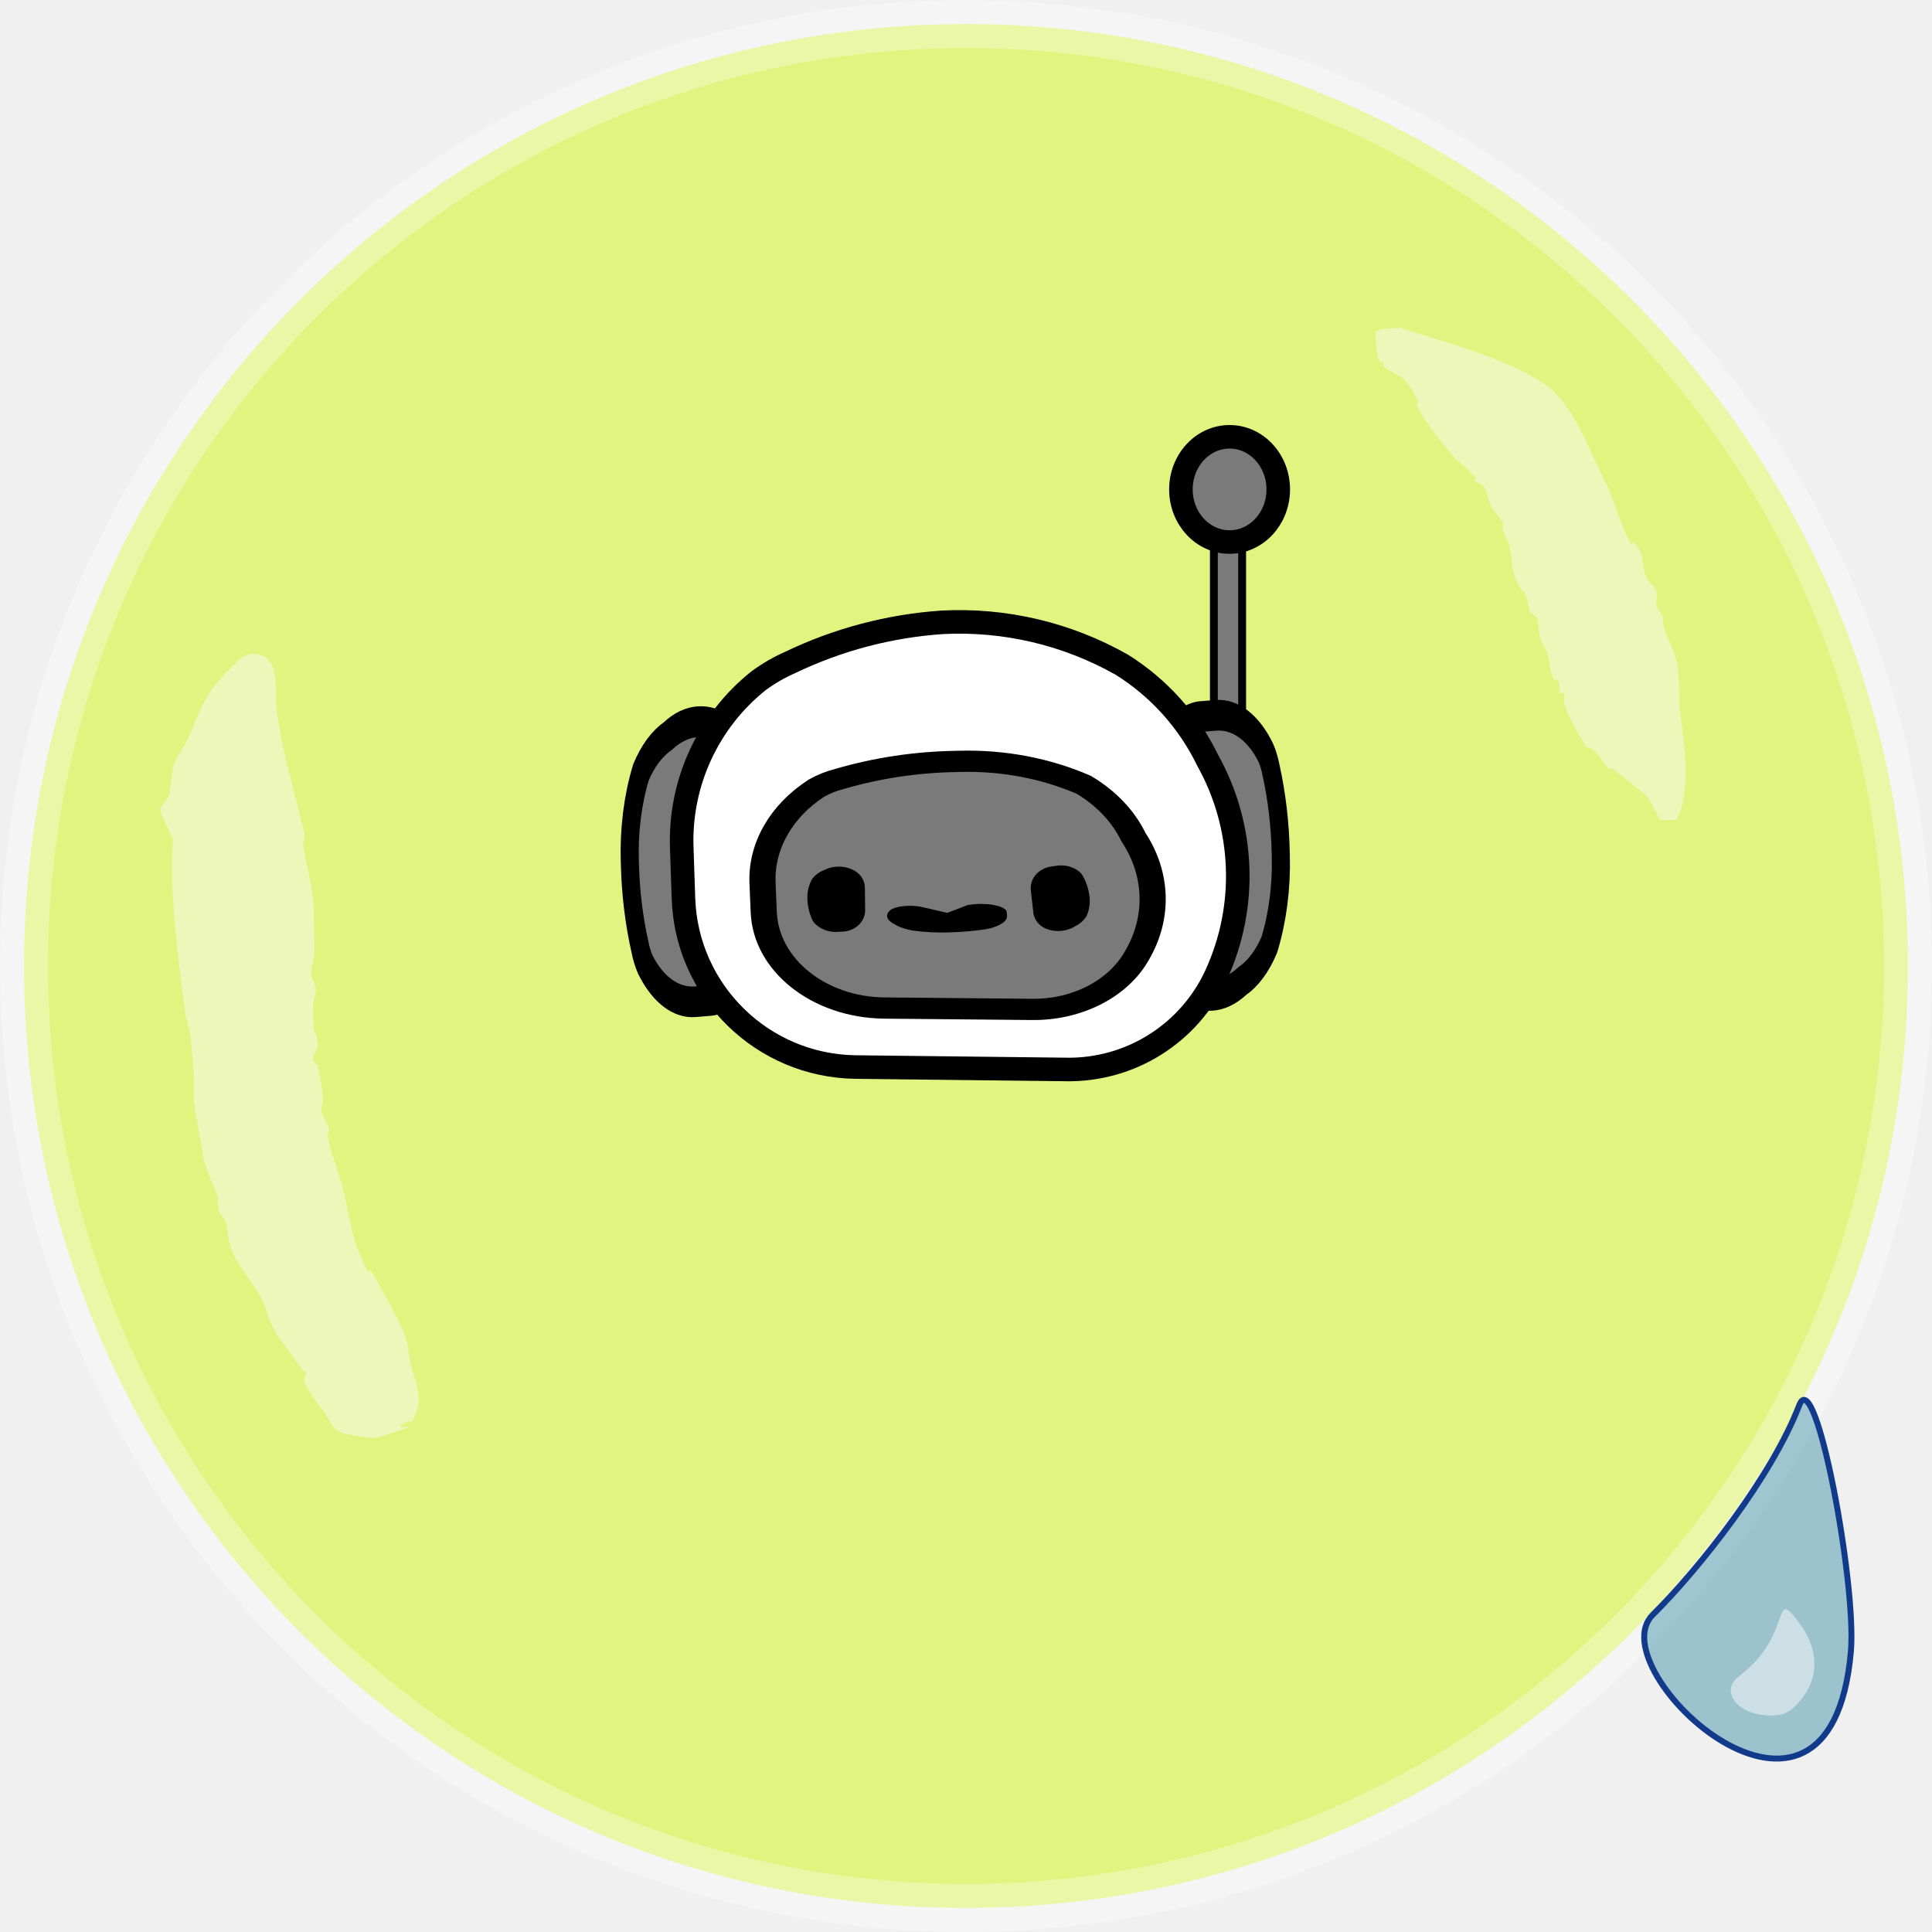
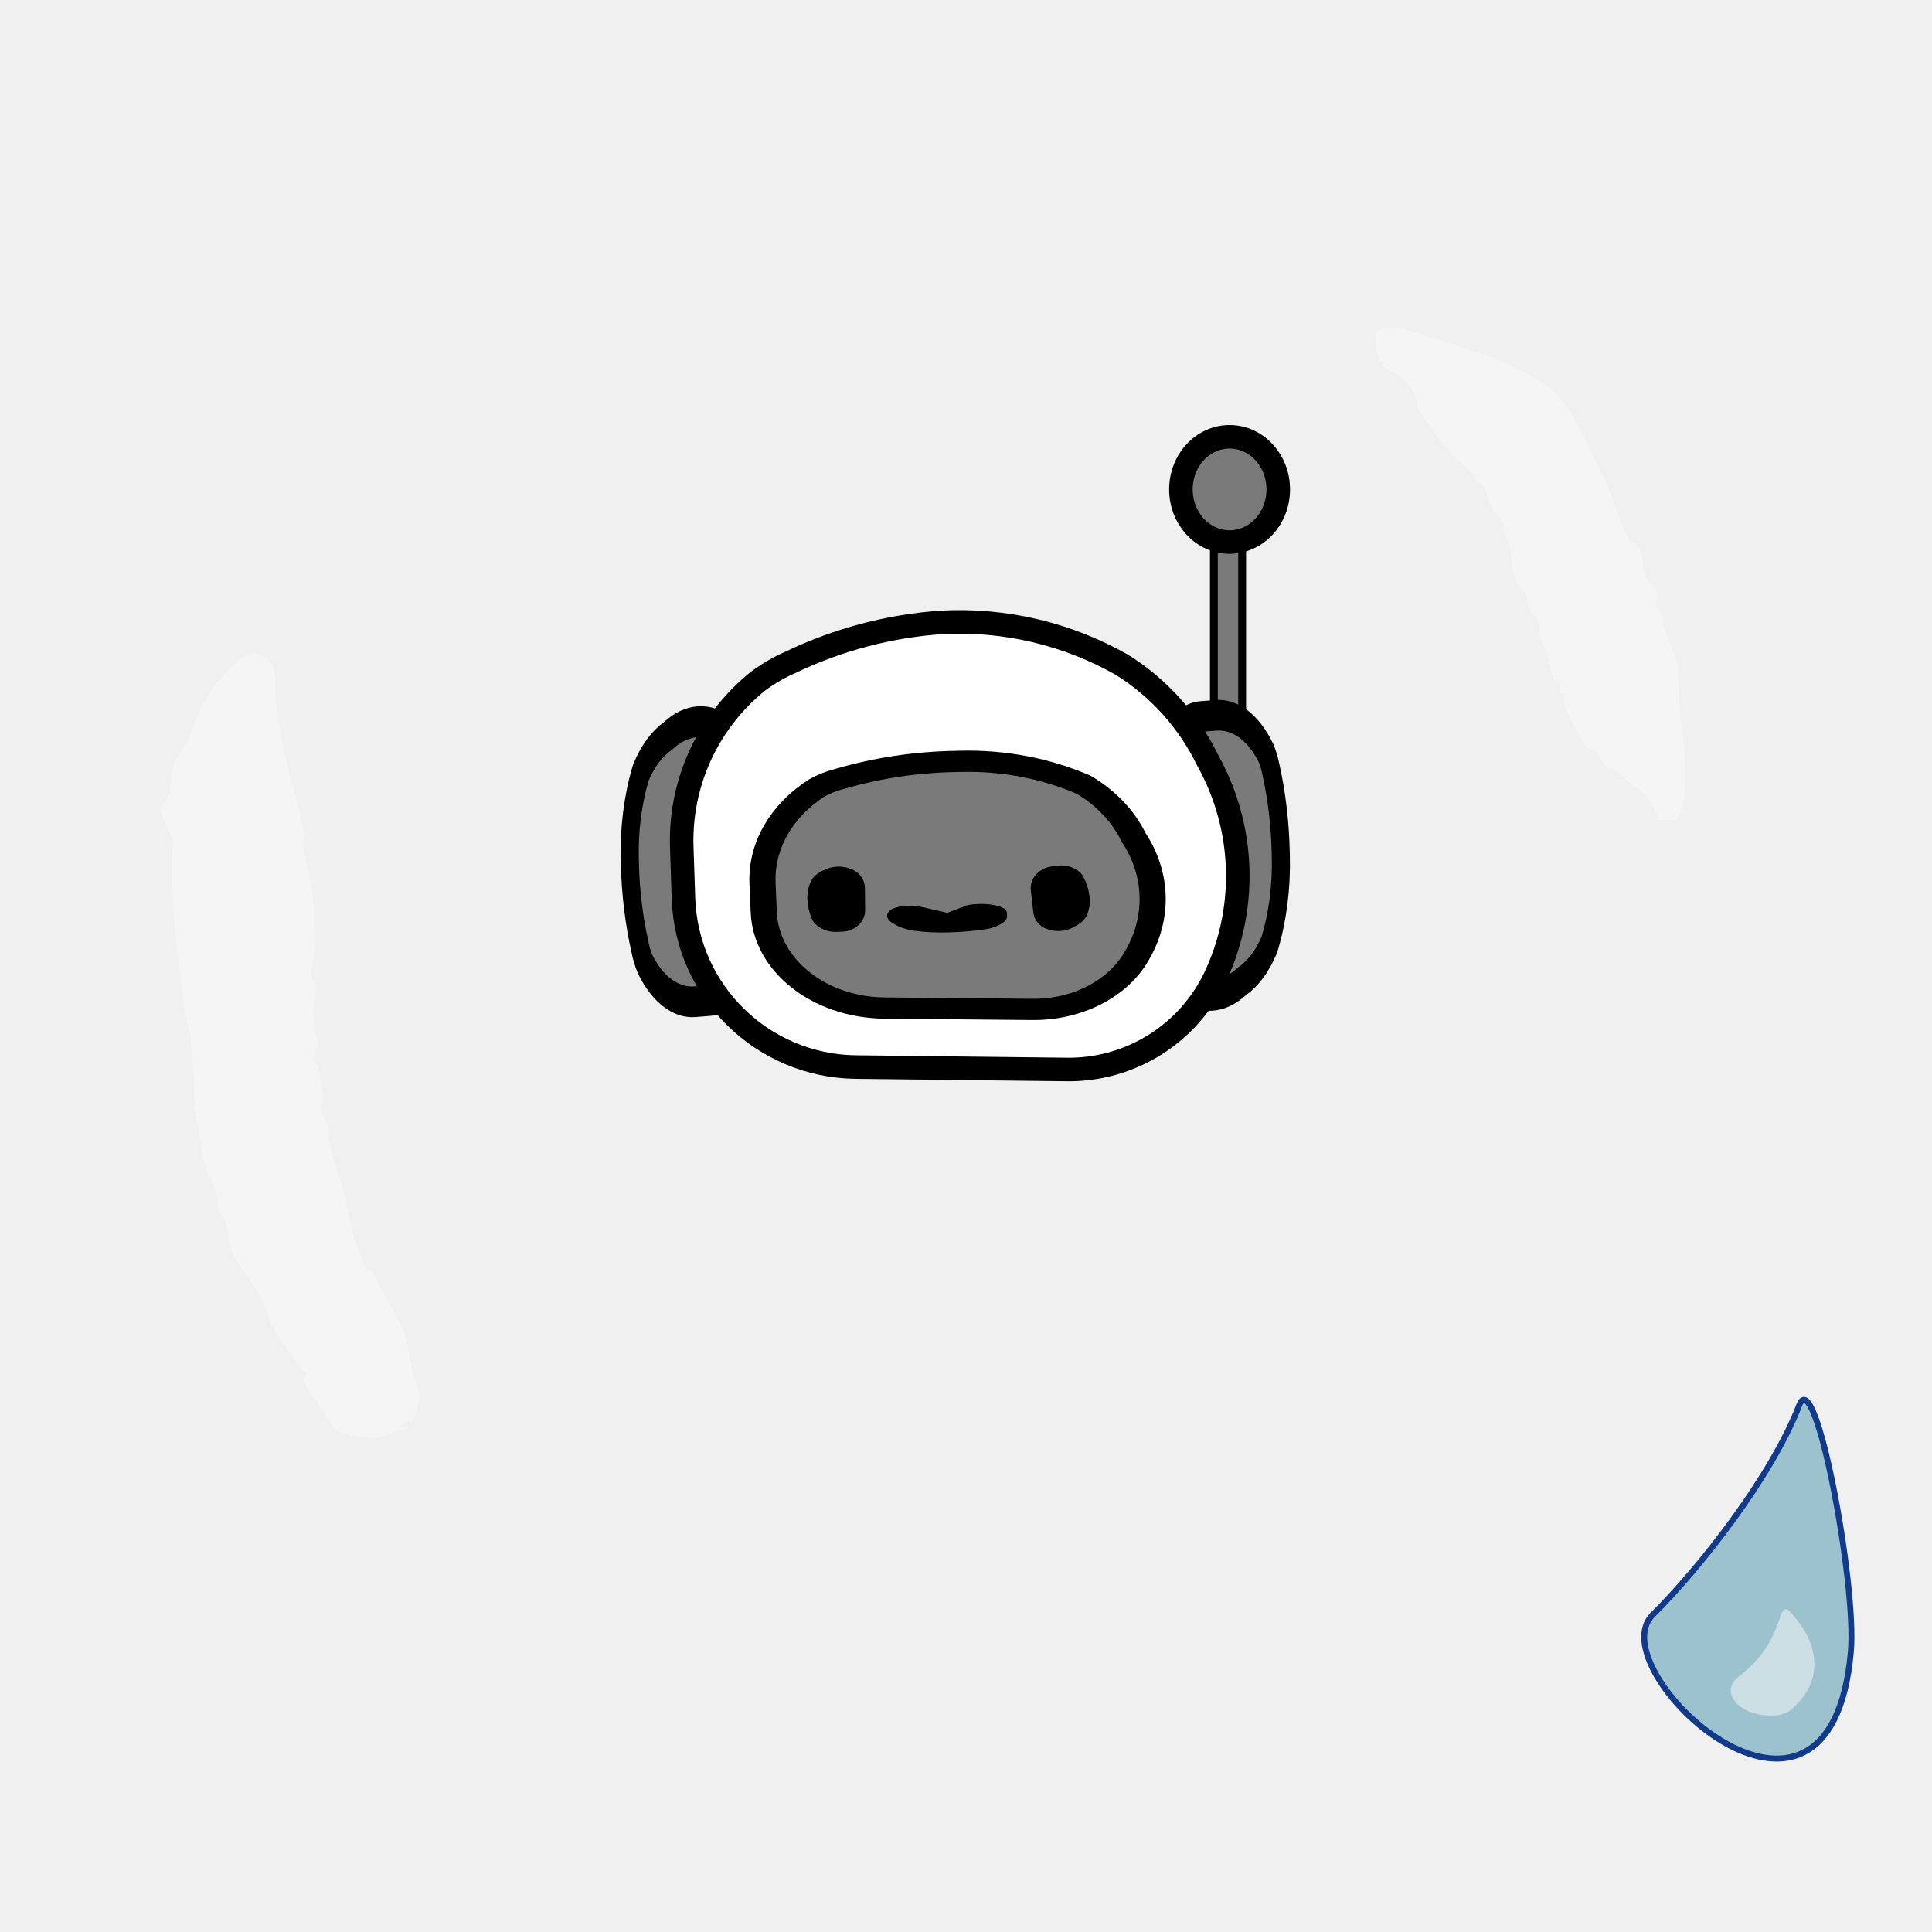
- <svg xmlns="http://www.w3.org/2000/svg" xml:space="preserve" width="200" height="200" viewBox="0 0 52.917 52.917">
-   <defs>
+ <svg xmlns="http://www.w3.org/2000/svg" xml:space="preserve" width="200" height="200" viewBox="0 0 52.917 52.917" version="1.1" id="svg9">
+   <defs id="defs1">
    <path id="a" fill="#7a7a7a" stroke="#000" d="m72.838 99.427-.175-5.174a20.7 20.7 114.753 0 1 7.786-16.888 12 12 153.804 0 1 3.357-1.651 52.7 52.7 169.58 0 1 16.945-3.116l.502-.016a35.5 35.5 13.172 0 1 17.846 4.177 21.2 21.2 52.363 0 1 7.194 9.33 23.32 23.32 88.614 0 1 .51 21.026 16.42 16.42 147.803 0 1-15.277 9.619l-21.237-.243a17.663 17.663 44.357 0 1-17.45-17.064" />
    <path id="b" fill="#000" stroke="#000" d="m72.838 99.427-.175-5.174a20.7 20.7 114.753 0 1 7.786-16.888 12 12 153.804 0 1 3.357-1.651 52.7 52.7 169.58 0 1 16.945-3.116l.502-.016a35.5 35.5 13.172 0 1 17.846 4.177 21.2 21.2 52.363 0 1 7.194 9.33 23.32 23.32 88.614 0 1 .51 21.026 16.42 16.42 147.803 0 1-15.277 9.619l-21.237-.243a17.663 17.663 44.357 0 1-17.45-17.064" />
  </defs>
-   <circle cx="-429.323" cy="80.529" r=".047" stroke="#000" stroke-width=".265" />
-   <circle cx="-375.229" cy="95.704" r=".047" stroke="#000" stroke-width=".265" />
-   <circle cx="-26.458" cy="26.458" r="25.8" fill="#d0f903" fill-opacity=".474" stroke="#fff" stroke-opacity=".301" stroke-width="1.316" transform="scale(-1 1)" />
-   <path fill="#7a7a7a" stroke="#000" stroke-linecap="round" stroke-linejoin="round" stroke-width=".215" d="M33.248 13.556h.774v6.666h-.774z" />
-   <use stroke-linecap="round" stroke-linejoin="round" stroke-width="6.174" href="#a" transform="matrix(-.00179 -.13596 .08028 -.002 11.605 37.505)" />
-   <use stroke-linecap="round" stroke-linejoin="round" stroke-width="6.174" href="#a" transform="matrix(.00113 .13597 -.08029 .0016 40.794 9.562)" />
-   <path fill="#fff" stroke="#000" stroke-linecap="round" stroke-linejoin="round" stroke-width=".645" d="m18.72 24.61-.047-1.398a5.6 5.6 0 0 1 2.106-4.568 4.6 4.6 0 0 1 .882-.508 11.4 11.4 0 0 1 4.135-1.09 9.03 9.03 0 0 1 4.93 1.16 6.36 6.36 0 0 1 2.354 2.623 6.5 6.5 0 0 1 .237 5.861 4.44 4.44 0 0 1-4.132 2.602l-5.745-.066a4.78 4.78 0 0 1-4.72-4.615" />
-   <use stroke-linecap="round" stroke-linejoin="round" stroke-width="3.778" href="#a" transform="matrix(.18947 0 0 .15389 7.118 9.683)" />
-   <ellipse cx="33.678" cy="13.405" fill="#7a7a7a" stroke="#000" stroke-linecap="round" stroke-linejoin="round" stroke-width=".645" rx="1.333" ry="1.441" />
-   <use stroke-linecap="round" stroke-linejoin="round" stroke-width="6.174" href="#b" transform="matrix(-.0007 -.02856 .03143 -.00042 20.001 27.551)" />
-   <path stroke="#000" stroke-linecap="round" stroke-linejoin="round" stroke-width="6.174" d="m71.332 100.78.378-6.538a23.3 23.3 117.376 0 1 8.74-16.877 12 12 153.804 0 1 3.356-1.651 52.7 52.7 169.58 0 1 16.945-3.116l.502-.016a35.5 35.5 13.172 0 1 17.846 4.177 21.2 21.2 52.363 0 1 7.194 9.33 23.32 23.32 88.614 0 1 .51 21.026 8.093 8.093 168.134 0 1-12.68 2.664L99.588 97.45l-13.419 13.64a10.595 10.595 34.798 0 1-14.837-10.31" transform="matrix(-.05145 .0013 -.0043 -.01655 31.518 26.556)" />
-   <use stroke-linecap="round" stroke-linejoin="round" stroke-width="6.174" href="#b" transform="matrix(.00354 .02835 -.03123 .00355 31.649 21.404)" />
-   <path fill="#fcfcfc" fill-opacity=".474" d="M4.738 22.986c-.102 1.558.133 3.149.322 4.686.033.265.138.518.164.783.197 1.93-.029 1.243.201 2.397.058.29.09.585.15.874.08.38.28.734.399 1.102.01.03-.01.062-.014.093.016.097.012.2.05.291.033.082.124.131.156.213.091.237.074.547.164.783.186.483.59.905.833 1.358.119.221.165.476.271.703.218.468.585.83.847 1.266.212.072.013.2.05.292.129.315.335.568.534.839.13.177.211.406.391.533.138.097.978.213 1.11.17 1.878-.605-.036-.04.824-.442.029-.013.079.043.093.015.347-.677.148-.856-.037-1.615-.062-.259-.065-.534-.163-.782-.216-.539-.531-1.031-.805-1.543-.33-.616.012.412-.455-.732-.236-.576-.296-1.272-.47-1.87-.094-.32-.323-.908-.371-1.287-.008-.062.044-.125.028-.185-.046-.176-.17-.327-.206-.505-.02-.092.04-.184.042-.278.003-.31-.102-.672-.136-.967-.308-.197.01-.38-.007-.568-.063-.673-.12.139-.122-1.06 0-.156.081-.307.07-.463-.008-.139-.12-.259-.127-.398-.009-.187.073-.368.085-.555.022-.368-.019-.77-.015-1.138.007-.626-.2-1.233-.285-1.841-.013-.093.028-.185.042-.278-.098-.393-.188-.788-.292-1.18-.208-.782-.39-1.542-.492-2.347-.041-.323.088-1.193-.356-1.38-.443-.185-.615.052-.904.335-.698.685-.791 1.067-1.143 1.907-.104.245-.3.447-.392.697-.087.24-.088.577-.127.832-.017.115-.274.358-.256.434.067.287.233.54.35.81M38.353 8.98c1.141.364 3.027.86 4.022 1.59.635.466 1.087 1.536 1.403 2.245.085.192.187.375.28.562.157.405.294.818.468 1.216.303.691.056-.064.375.468.144.242.071.49.187.748.063.143.225.228.28.374.044.117-.03.253 0 .374.034.136.143.243.187.375.02.059-.015.126 0 .187.085.337.307.69.375 1.029.103.515.031.91.093 1.403.107.86.31 2.092-.093 2.9-.006.01-.451.017-.468 0-.05-.05-.055-.13-.094-.188-.083-.125-.178-.365-.28-.467-.08-.08-.88-.72-.936-.749-.028-.013-.071.022-.093 0-.14-.14-.234-.327-.375-.467-.17-.17-.173-.008-.28-.188-.173-.287-.47-.8-.561-1.122-.026-.09.03-.191 0-.28-.01-.03-.077.026-.094 0-.071-.108-.003-.284-.094-.374-.022-.023-.076.025-.093 0-.094-.14-.156-.655-.187-.749-.044-.132-.143-.242-.187-.374-.059-.177-.025-.389-.094-.561-.033-.082-.148-.109-.187-.187-.058-.116-.053-.253-.094-.375-.103-.309-.12-.094-.28-.467-.18-.419-.104-.602-.187-.936-.041-.163-.141-.306-.187-.468-.017-.06.028-.13 0-.187-.07-.14-.194-.244-.28-.374-.129-.191-.12-.493-.282-.655-.049-.049-.137-.044-.187-.093-.021-.022.018-.068 0-.094-.163-.244-.468-.43-.655-.655-.33-.397-.712-.862-.935-1.31-.028-.055.028-.13 0-.187-.085-.169-.235-.421-.374-.56-.106-.106-.343-.198-.468-.281l-.094-.094c0-.031.023-.071 0-.093-.021-.022-.071.022-.093 0-.052-.052-.164-.802-.094-.842.192-.11.437-.062.656-.094" />
-   <path fill="#4190aa" fill-opacity=".474" stroke="#113b8a" stroke-width=".163" d="M45.267 44.23c1.292-1.282 3.258-3.78 4.015-5.743.445-1.155 1.575 4.92 1.413 6.75-.567 6.427-6.946.499-5.428-1.007z" />
-   <path fill="#fff" fill-opacity=".474" d="M49.32 44.51c-.837-1.16-.14.243-1.702 1.413-.473.355-.117.952.658 1.05.425.053.656-.023.843-.197 1.168-1.082.2-2.267.2-2.267" />
+   <circle cx="-429.323" cy="80.529" r=".047" stroke="#000" stroke-width=".265" id="circle1" />
+   <circle cx="-375.229" cy="95.704" r=".047" stroke="#000" stroke-width=".265" id="circle2" />
+   <circle cx="-26.458" cy="26.458" r="25.8" fill="#d0f903" fill-opacity=".474" stroke="#fff" stroke-opacity=".301" stroke-width="1.316" transform="scale(-1 1)" id="circle3" style="fill:#d0f903;fill-opacity:0;stroke-width:0;stroke-dasharray:none" />
+   <path fill="#7a7a7a" stroke="#000" stroke-linecap="round" stroke-linejoin="round" stroke-width=".215" d="M33.248 13.556h.774v6.666h-.774z" id="path3" />
+   <use stroke-linecap="round" stroke-linejoin="round" stroke-width="6.174" href="#a" transform="matrix(-.00179 -.13596 .08028 -.002 11.605 37.505)" id="use3" />
+   <use stroke-linecap="round" stroke-linejoin="round" stroke-width="6.174" href="#a" transform="matrix(.00113 .13597 -.08029 .0016 40.794 9.562)" id="use4" />
+   <path fill="#fff" stroke="#000" stroke-linecap="round" stroke-linejoin="round" stroke-width=".645" d="m18.72 24.61-.047-1.398a5.6 5.6 0 0 1 2.106-4.568 4.6 4.6 0 0 1 .882-.508 11.4 11.4 0 0 1 4.135-1.09 9.03 9.03 0 0 1 4.93 1.16 6.36 6.36 0 0 1 2.354 2.623 6.5 6.5 0 0 1 .237 5.861 4.44 4.44 0 0 1-4.132 2.602l-5.745-.066a4.78 4.78 0 0 1-4.72-4.615" id="path4" />
+   <use stroke-linecap="round" stroke-linejoin="round" stroke-width="3.778" href="#a" transform="matrix(.18947 0 0 .15389 7.118 9.683)" id="use5" />
+   <ellipse cx="33.678" cy="13.405" fill="#7a7a7a" stroke="#000" stroke-linecap="round" stroke-linejoin="round" stroke-width=".645" rx="1.333" ry="1.441" id="ellipse5" />
+   <use stroke-linecap="round" stroke-linejoin="round" stroke-width="6.174" href="#b" transform="matrix(-.0007 -.02856 .03143 -.00042 20.001 27.551)" id="use6" />
+   <path stroke="#000" stroke-linecap="round" stroke-linejoin="round" stroke-width="6.174" d="m71.332 100.78.378-6.538a23.3 23.3 117.376 0 1 8.74-16.877 12 12 153.804 0 1 3.356-1.651 52.7 52.7 169.58 0 1 16.945-3.116l.502-.016a35.5 35.5 13.172 0 1 17.846 4.177 21.2 21.2 52.363 0 1 7.194 9.33 23.32 23.32 88.614 0 1 .51 21.026 8.093 8.093 168.134 0 1-12.68 2.664L99.588 97.45l-13.419 13.64a10.595 10.595 34.798 0 1-14.837-10.31" transform="matrix(-.05145 .0013 -.0043 -.01655 31.518 26.556)" id="path6" />
+   <use stroke-linecap="round" stroke-linejoin="round" stroke-width="6.174" href="#b" transform="matrix(.00354 .02835 -.03123 .00355 31.649 21.404)" id="use7" />
+   <path fill="#fcfcfc" fill-opacity=".474" d="M4.738 22.986c-.102 1.558.133 3.149.322 4.686.033.265.138.518.164.783.197 1.93-.029 1.243.201 2.397.058.29.09.585.15.874.08.38.28.734.399 1.102.01.03-.01.062-.014.093.016.097.012.2.05.291.033.082.124.131.156.213.091.237.074.547.164.783.186.483.59.905.833 1.358.119.221.165.476.271.703.218.468.585.83.847 1.266.212.072.013.2.05.292.129.315.335.568.534.839.13.177.211.406.391.533.138.097.978.213 1.11.17 1.878-.605-.036-.04.824-.442.029-.013.079.043.093.015.347-.677.148-.856-.037-1.615-.062-.259-.065-.534-.163-.782-.216-.539-.531-1.031-.805-1.543-.33-.616.012.412-.455-.732-.236-.576-.296-1.272-.47-1.87-.094-.32-.323-.908-.371-1.287-.008-.062.044-.125.028-.185-.046-.176-.17-.327-.206-.505-.02-.092.04-.184.042-.278.003-.31-.102-.672-.136-.967-.308-.197.01-.38-.007-.568-.063-.673-.12.139-.122-1.06 0-.156.081-.307.07-.463-.008-.139-.12-.259-.127-.398-.009-.187.073-.368.085-.555.022-.368-.019-.77-.015-1.138.007-.626-.2-1.233-.285-1.841-.013-.093.028-.185.042-.278-.098-.393-.188-.788-.292-1.18-.208-.782-.39-1.542-.492-2.347-.041-.323.088-1.193-.356-1.38-.443-.185-.615.052-.904.335-.698.685-.791 1.067-1.143 1.907-.104.245-.3.447-.392.697-.087.24-.088.577-.127.832-.017.115-.274.358-.256.434.067.287.233.54.35.81M38.353 8.98c1.141.364 3.027.86 4.022 1.59.635.466 1.087 1.536 1.403 2.245.085.192.187.375.28.562.157.405.294.818.468 1.216.303.691.056-.064.375.468.144.242.071.49.187.748.063.143.225.228.28.374.044.117-.03.253 0 .374.034.136.143.243.187.375.02.059-.015.126 0 .187.085.337.307.69.375 1.029.103.515.031.91.093 1.403.107.86.31 2.092-.093 2.9-.006.01-.451.017-.468 0-.05-.05-.055-.13-.094-.188-.083-.125-.178-.365-.28-.467-.08-.08-.88-.72-.936-.749-.028-.013-.071.022-.093 0-.14-.14-.234-.327-.375-.467-.17-.17-.173-.008-.28-.188-.173-.287-.47-.8-.561-1.122-.026-.09.03-.191 0-.28-.01-.03-.077.026-.094 0-.071-.108-.003-.284-.094-.374-.022-.023-.076.025-.093 0-.094-.14-.156-.655-.187-.749-.044-.132-.143-.242-.187-.374-.059-.177-.025-.389-.094-.561-.033-.082-.148-.109-.187-.187-.058-.116-.053-.253-.094-.375-.103-.309-.12-.094-.28-.467-.18-.419-.104-.602-.187-.936-.041-.163-.141-.306-.187-.468-.017-.06.028-.13 0-.187-.07-.14-.194-.244-.28-.374-.129-.191-.12-.493-.282-.655-.049-.049-.137-.044-.187-.093-.021-.022.018-.068 0-.094-.163-.244-.468-.43-.655-.655-.33-.397-.712-.862-.935-1.31-.028-.055.028-.13 0-.187-.085-.169-.235-.421-.374-.56-.106-.106-.343-.198-.468-.281l-.094-.094c0-.031.023-.071 0-.093-.021-.022-.071.022-.093 0-.052-.052-.164-.802-.094-.842.192-.11.437-.062.656-.094" id="path7" />
+   <path fill="#4190aa" fill-opacity=".474" stroke="#113b8a" stroke-width=".163" d="M45.267 44.23c1.292-1.282 3.258-3.78 4.015-5.743.445-1.155 1.575 4.92 1.413 6.75-.567 6.427-6.946.499-5.428-1.007z" id="path8" />
+   <path fill="#fff" fill-opacity=".474" d="M49.32 44.51c-.837-1.16-.14.243-1.702 1.413-.473.355-.117.952.658 1.05.425.053.656-.023.843-.197 1.168-1.082.2-2.267.2-2.267" id="path9" />
</svg>
